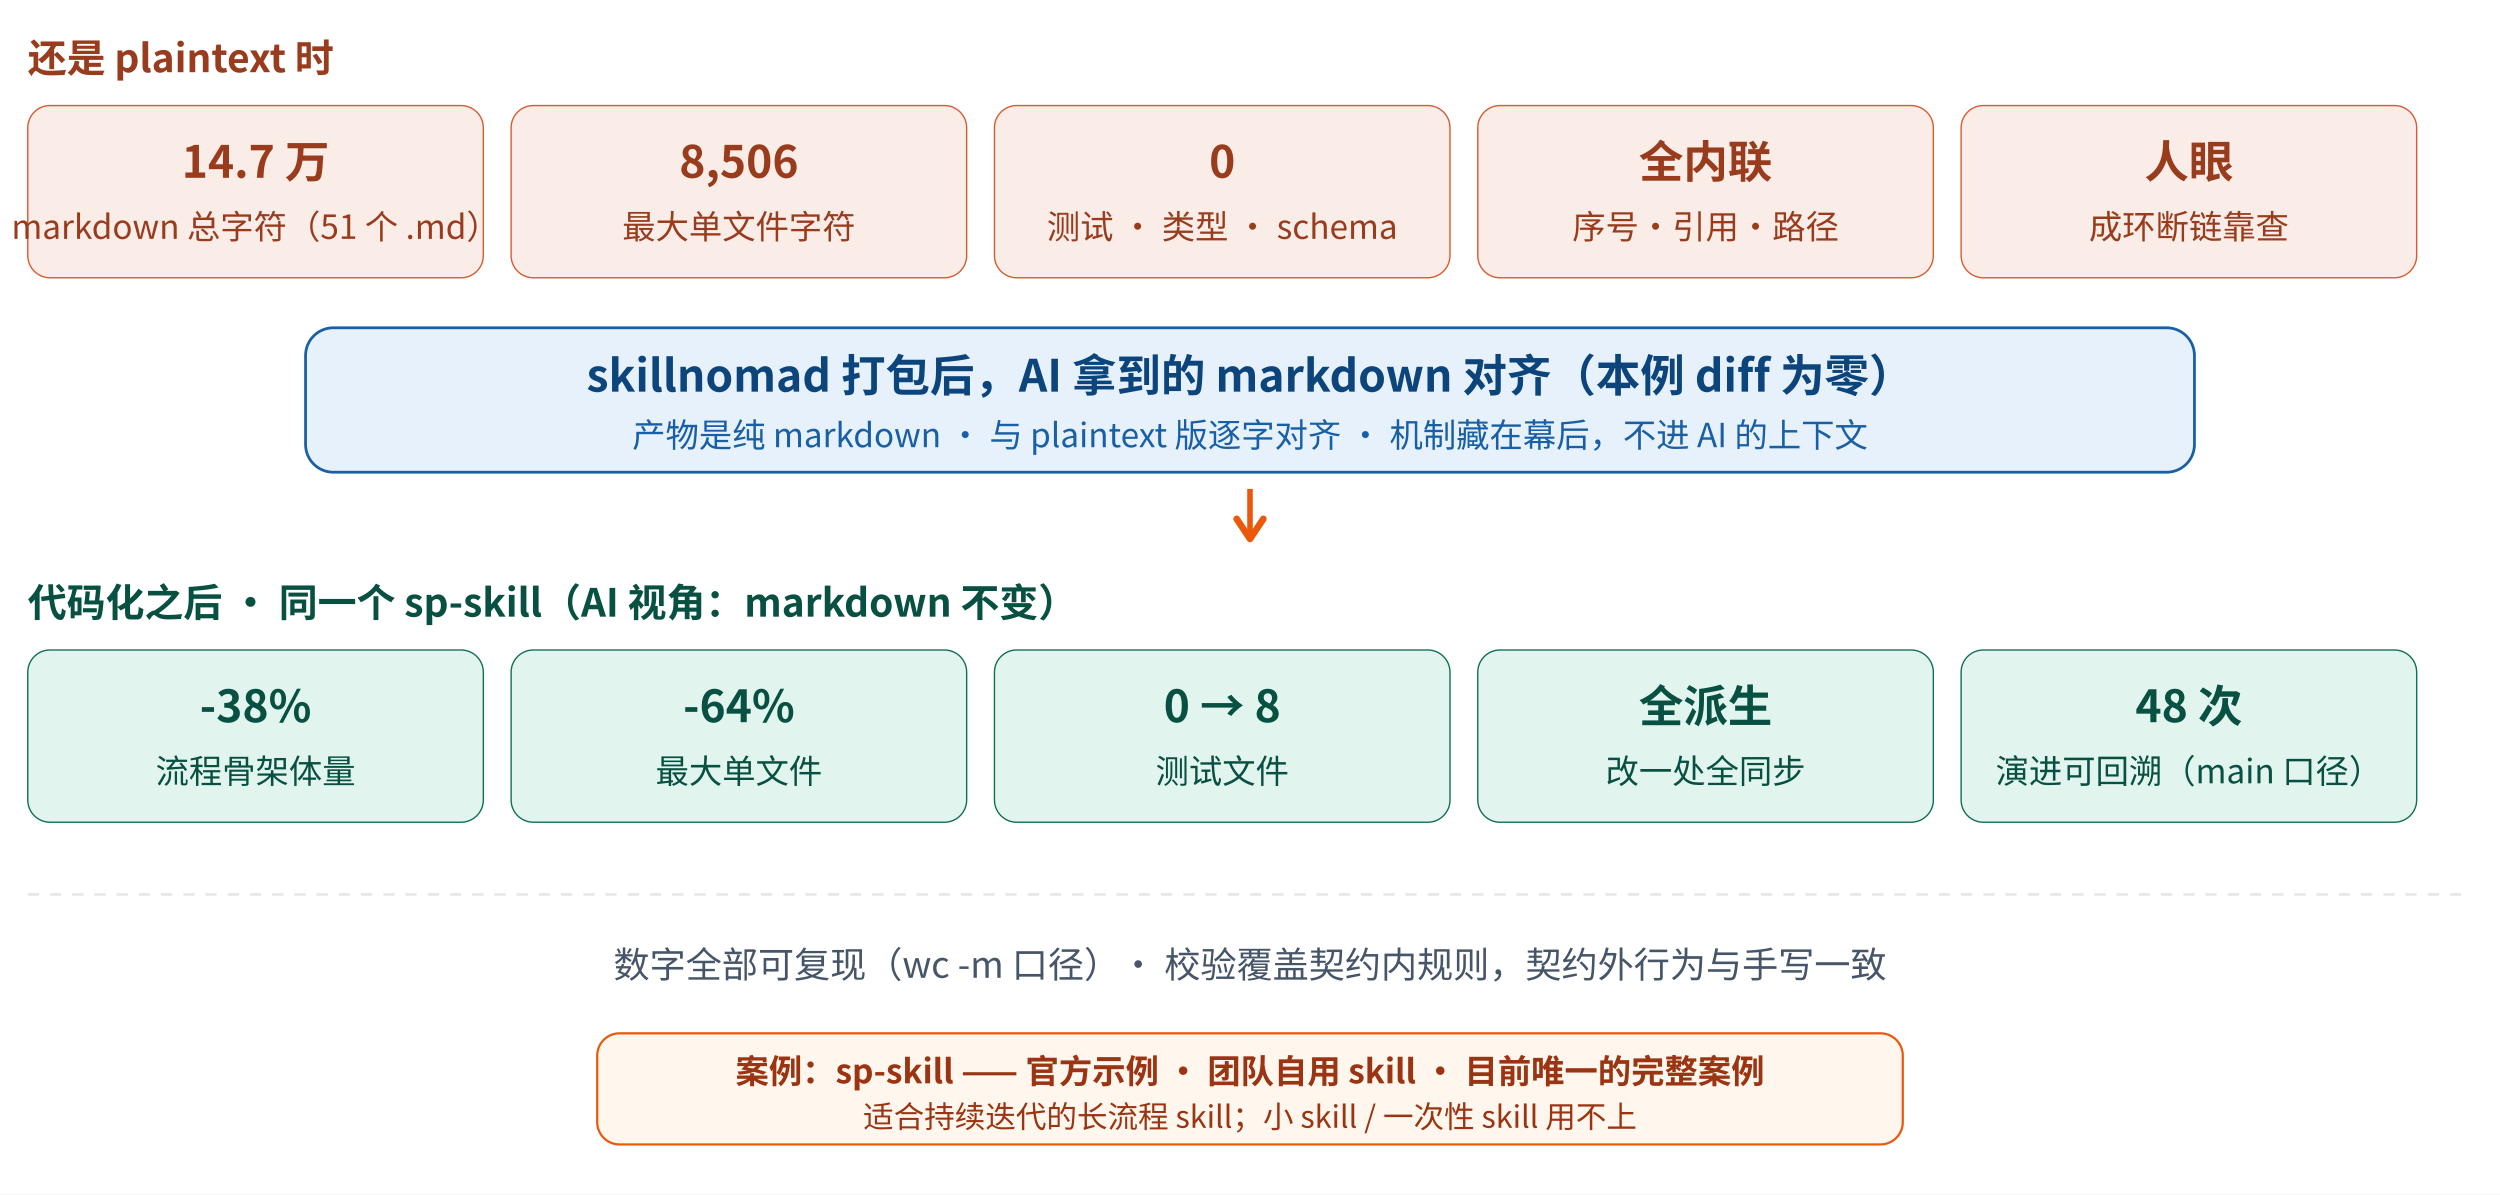
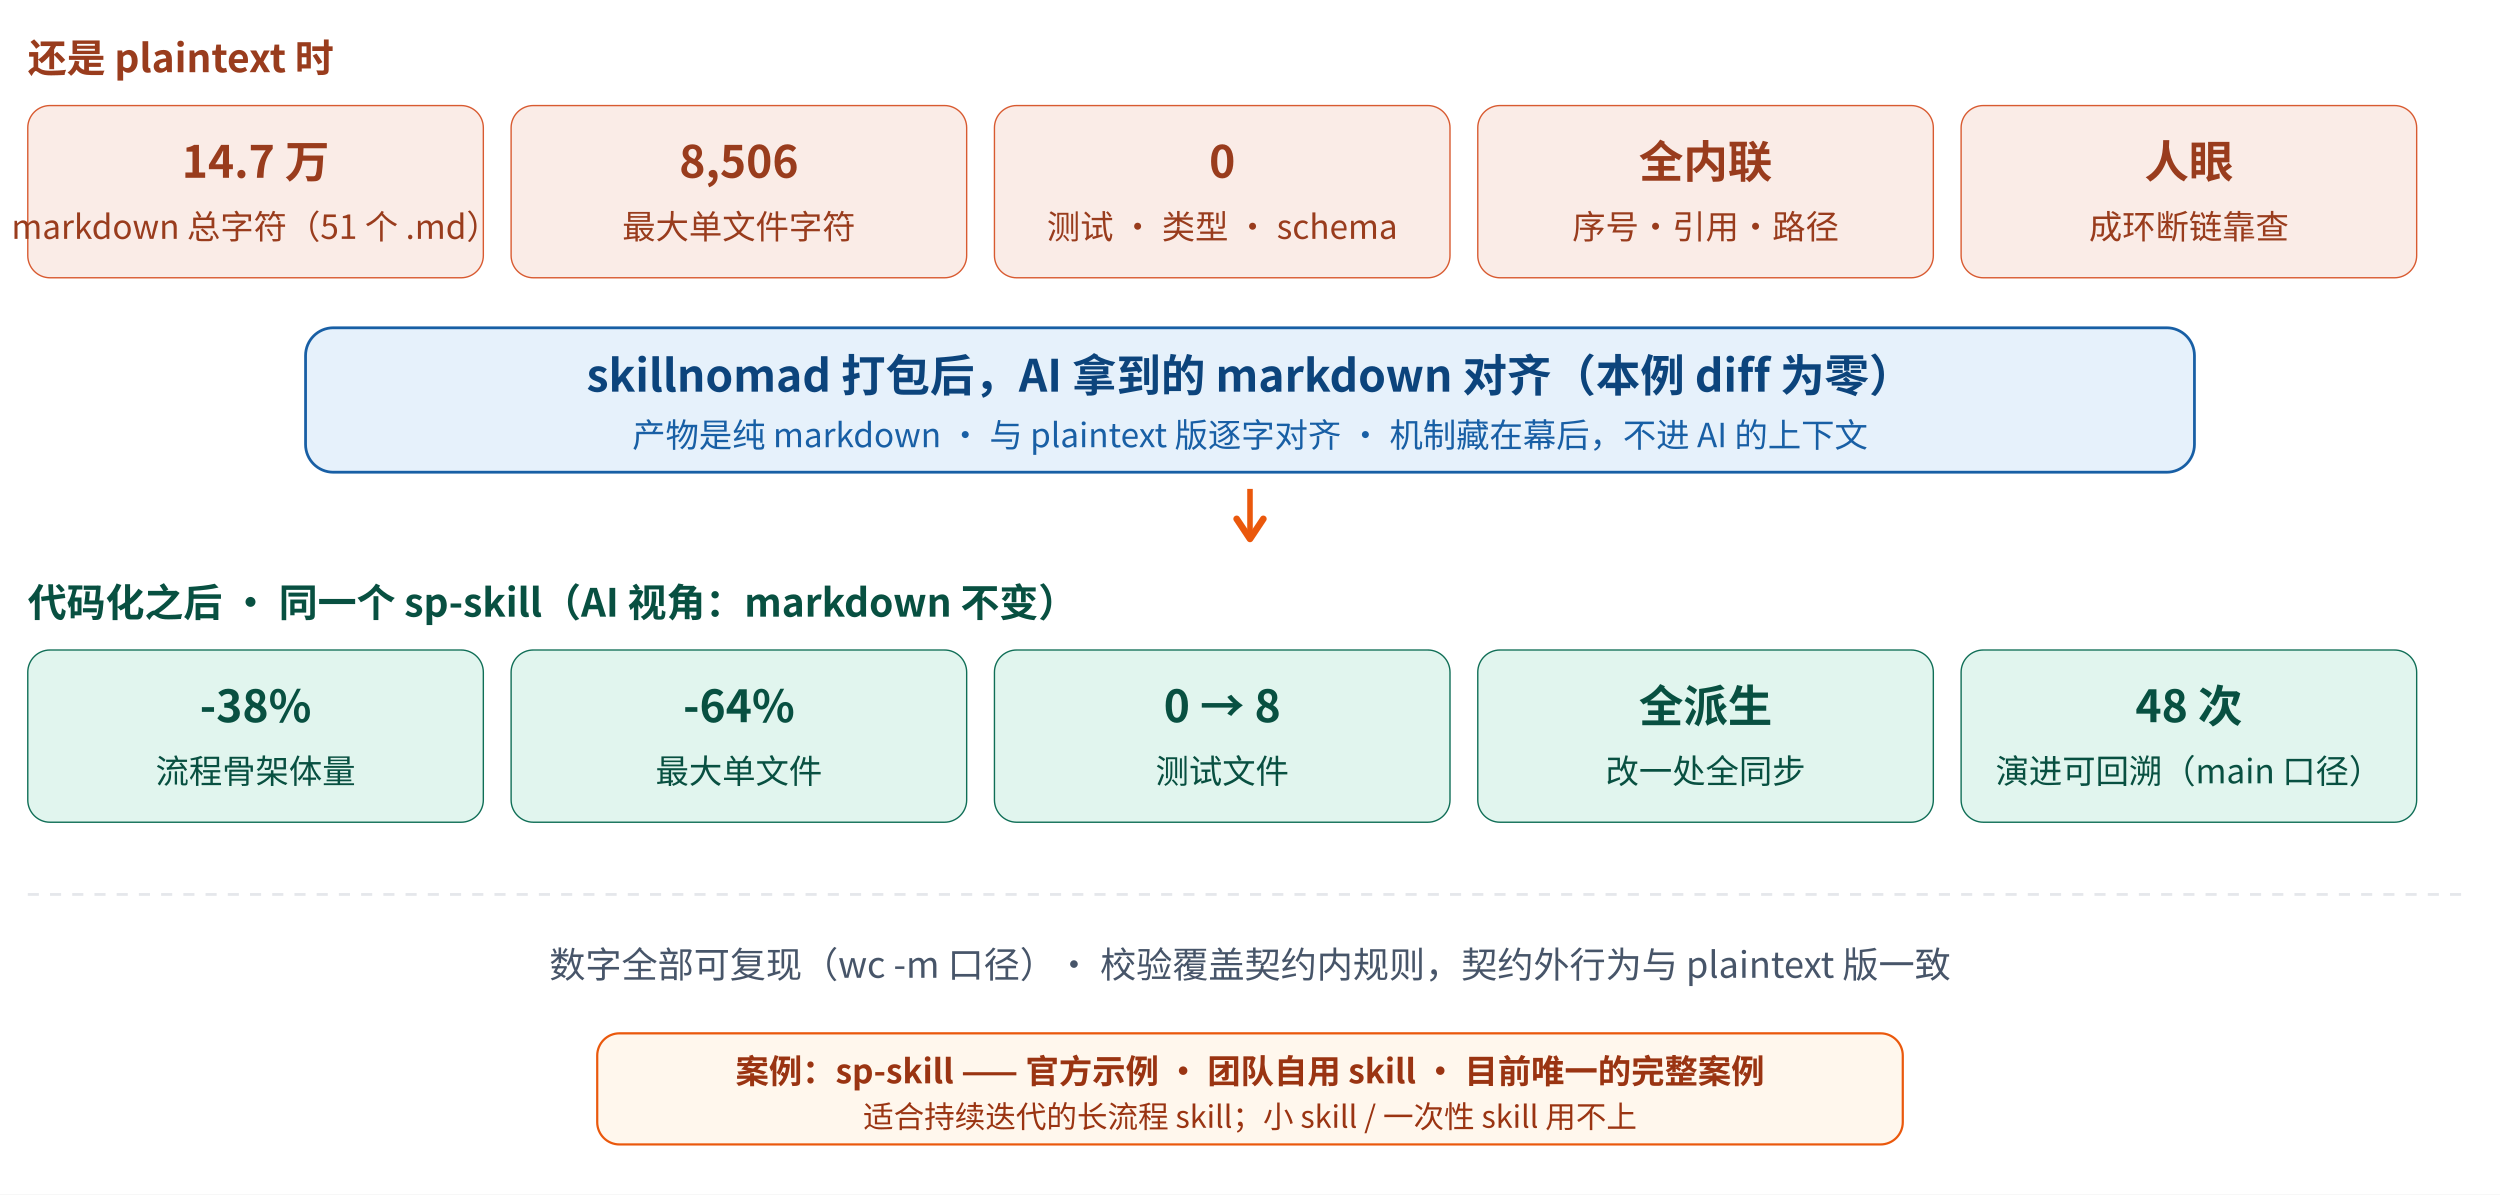
<svg xmlns="http://www.w3.org/2000/svg" width="900" height="430" viewBox="0 0 900 430" role="img" aria-labelledby="caseTitle">
  <defs>
    <marker id="ba" viewBox="0 0 10 10" refX="8" refY="5" markerWidth="6" markerHeight="6" orient="auto-start-reverse">
      <path d="M2 1L8 5L2 9" fill="none" stroke="#EA580C" stroke-width="2" stroke-linecap="round" stroke-linejoin="round" />
    </marker>
  </defs>
  <style>.t{font-family:'Source Han Sans SC','Noto Sans CJK SC','PingFang SC','Microsoft YaHei',sans-serif}</style>
  <rect width="900" height="430" fill="#FFFFFF" />
  <text x="10" y="26" class="t" font-size="14" font-weight="700" fill="#993C1D">还是 plaintext 时</text>
  <g text-anchor="middle" class="t">
    <rect x="10" y="38" width="164" height="62" rx="8" fill="#FAECE7" stroke="#D85A30" stroke-width="0.5" />
    <text x="92" y="64" font-size="16" font-weight="700" fill="#993C1D">14.7 万</text>
    <text x="92" y="86" font-size="12" fill="#993C1D">markdown 总字符（51 个 .md）</text>
    <rect x="184" y="38" width="164" height="62" rx="8" fill="#FAECE7" stroke="#D85A30" stroke-width="0.5" />
    <text x="266" y="64" font-size="16" font-weight="700" fill="#993C1D">8,506</text>
    <text x="266" y="86" font-size="12" fill="#993C1D">最大单文件字符</text>
    <rect x="358" y="38" width="164" height="62" rx="8" fill="#FAECE7" stroke="#D85A30" stroke-width="0.5" />
    <text x="440" y="64" font-size="16" font-weight="700" fill="#993C1D">0</text>
    <text x="440" y="86" font-size="12" fill="#993C1D">测试 · 类型 · schema</text>
    <rect x="532" y="38" width="164" height="62" rx="8" fill="#FAECE7" stroke="#D85A30" stroke-width="0.5" />
    <text x="614" y="64" font-size="16" font-weight="700" fill="#993C1D">全内联</text>
    <text x="614" y="86" font-size="12" fill="#993C1D">序号·引用·路径</text>
    <rect x="706" y="38" width="164" height="62" rx="8" fill="#FAECE7" stroke="#D85A30" stroke-width="0.5" />
    <text x="788" y="64" font-size="16" font-weight="700" fill="#993C1D">人眼</text>
    <text x="788" y="86" font-size="12" fill="#993C1D">成环断链靠查</text>
  </g>
  <rect x="110" y="118" width="680" height="52" rx="10" fill="#E6F1FB" stroke="#185FA5" stroke-width="1" />
  <text x="450" y="141" text-anchor="middle" class="t" font-size="16" font-weight="700" fill="#0C447C">skillnomad 打包后，AI 拿到的 markdown 对齐（本例 diff 为零）</text>
  <text x="450" y="161" text-anchor="middle" class="t" font-size="12" fill="#185FA5">产物是纯 markdown · 与 plaintext 版逐字对齐 · 机制藏在幕后，不进 AI 的上下文</text>
  <path d="M450 176 L450 194" fill="none" stroke="#EA580C" stroke-width="2" marker-end="url(#ba)" />
  <text x="10" y="222" class="t" font-size="14" font-weight="700" fill="#085041">代码化之后 · 同一个 sp-skill（AI 视角：markdown 不变）</text>
  <g text-anchor="middle" class="t">
    <rect x="10" y="234" width="164" height="62" rx="8" fill="#E1F5EE" stroke="#0F6E56" stroke-width="0.5" />
    <text x="92" y="260" font-size="16" font-weight="700" fill="#085041">-38%</text>
    <text x="92" y="282" font-size="12" fill="#085041">流程骨架体量</text>
    <rect x="184" y="234" width="164" height="62" rx="8" fill="#E1F5EE" stroke="#0F6E56" stroke-width="0.5" />
    <text x="266" y="260" font-size="16" font-weight="700" fill="#085041">-64%</text>
    <text x="266" y="282" font-size="12" fill="#085041">最大单文件</text>
    <rect x="358" y="234" width="164" height="62" rx="8" fill="#E1F5EE" stroke="#0F6E56" stroke-width="0.5" />
    <text x="440" y="260" font-size="16" font-weight="700" fill="#085041">0 → 8</text>
    <text x="440" y="282" font-size="12" fill="#085041">测试文件</text>
    <rect x="532" y="234" width="164" height="62" rx="8" fill="#E1F5EE" stroke="#0F6E56" stroke-width="0.5" />
    <text x="614" y="260" font-size="16" font-weight="700" fill="#085041">全派生</text>
    <text x="614" y="282" font-size="12" fill="#085041">改一处全同步</text>
    <rect x="706" y="234" width="164" height="62" rx="8" fill="#E1F5EE" stroke="#0F6E56" stroke-width="0.5" />
    <text x="788" y="260" font-size="16" font-weight="700" fill="#085041">48 次</text>
    <text x="788" y="282" font-size="12" fill="#085041">演进可回溯（main 口径）</text>
  </g>
  <line x1="10" y1="322" x2="890" y2="322" stroke="#E5E7EB" stroke-width="1" stroke-dasharray="4,4" />
-   <text x="450" y="352" text-anchor="middle" class="t" font-size="13" fill="#475569">数字全部可复现（wc -m 口径）· 校验覆盖契约内规则，契约外行为与手写一致</text>
+   <text x="450" y="352" text-anchor="middle" class="t" font-size="13" fill="#475569">数字全部可复现（wc -m 口径）· 校验覆盖契约内规则，契约外行为与 plaintext 版一致</text>
  <rect x="215" y="372" width="470" height="40" rx="8" fill="#FFF7ED" stroke="#EA580C" stroke-width="0.8" />
  <text x="450" y="390" text-anchor="middle" class="t" font-size="12" font-weight="600" fill="#9A3412">案例：sp-skill —— 官方示例 · 团队自用 skill · 目前唯一的完整案例</text>
  <text x="450" y="406" text-anchor="middle" class="t" font-size="11" fill="#9A3412">适合持续迭代的长流程 skill；小 skill / 一次性 skill 用不上</text>
</svg>
